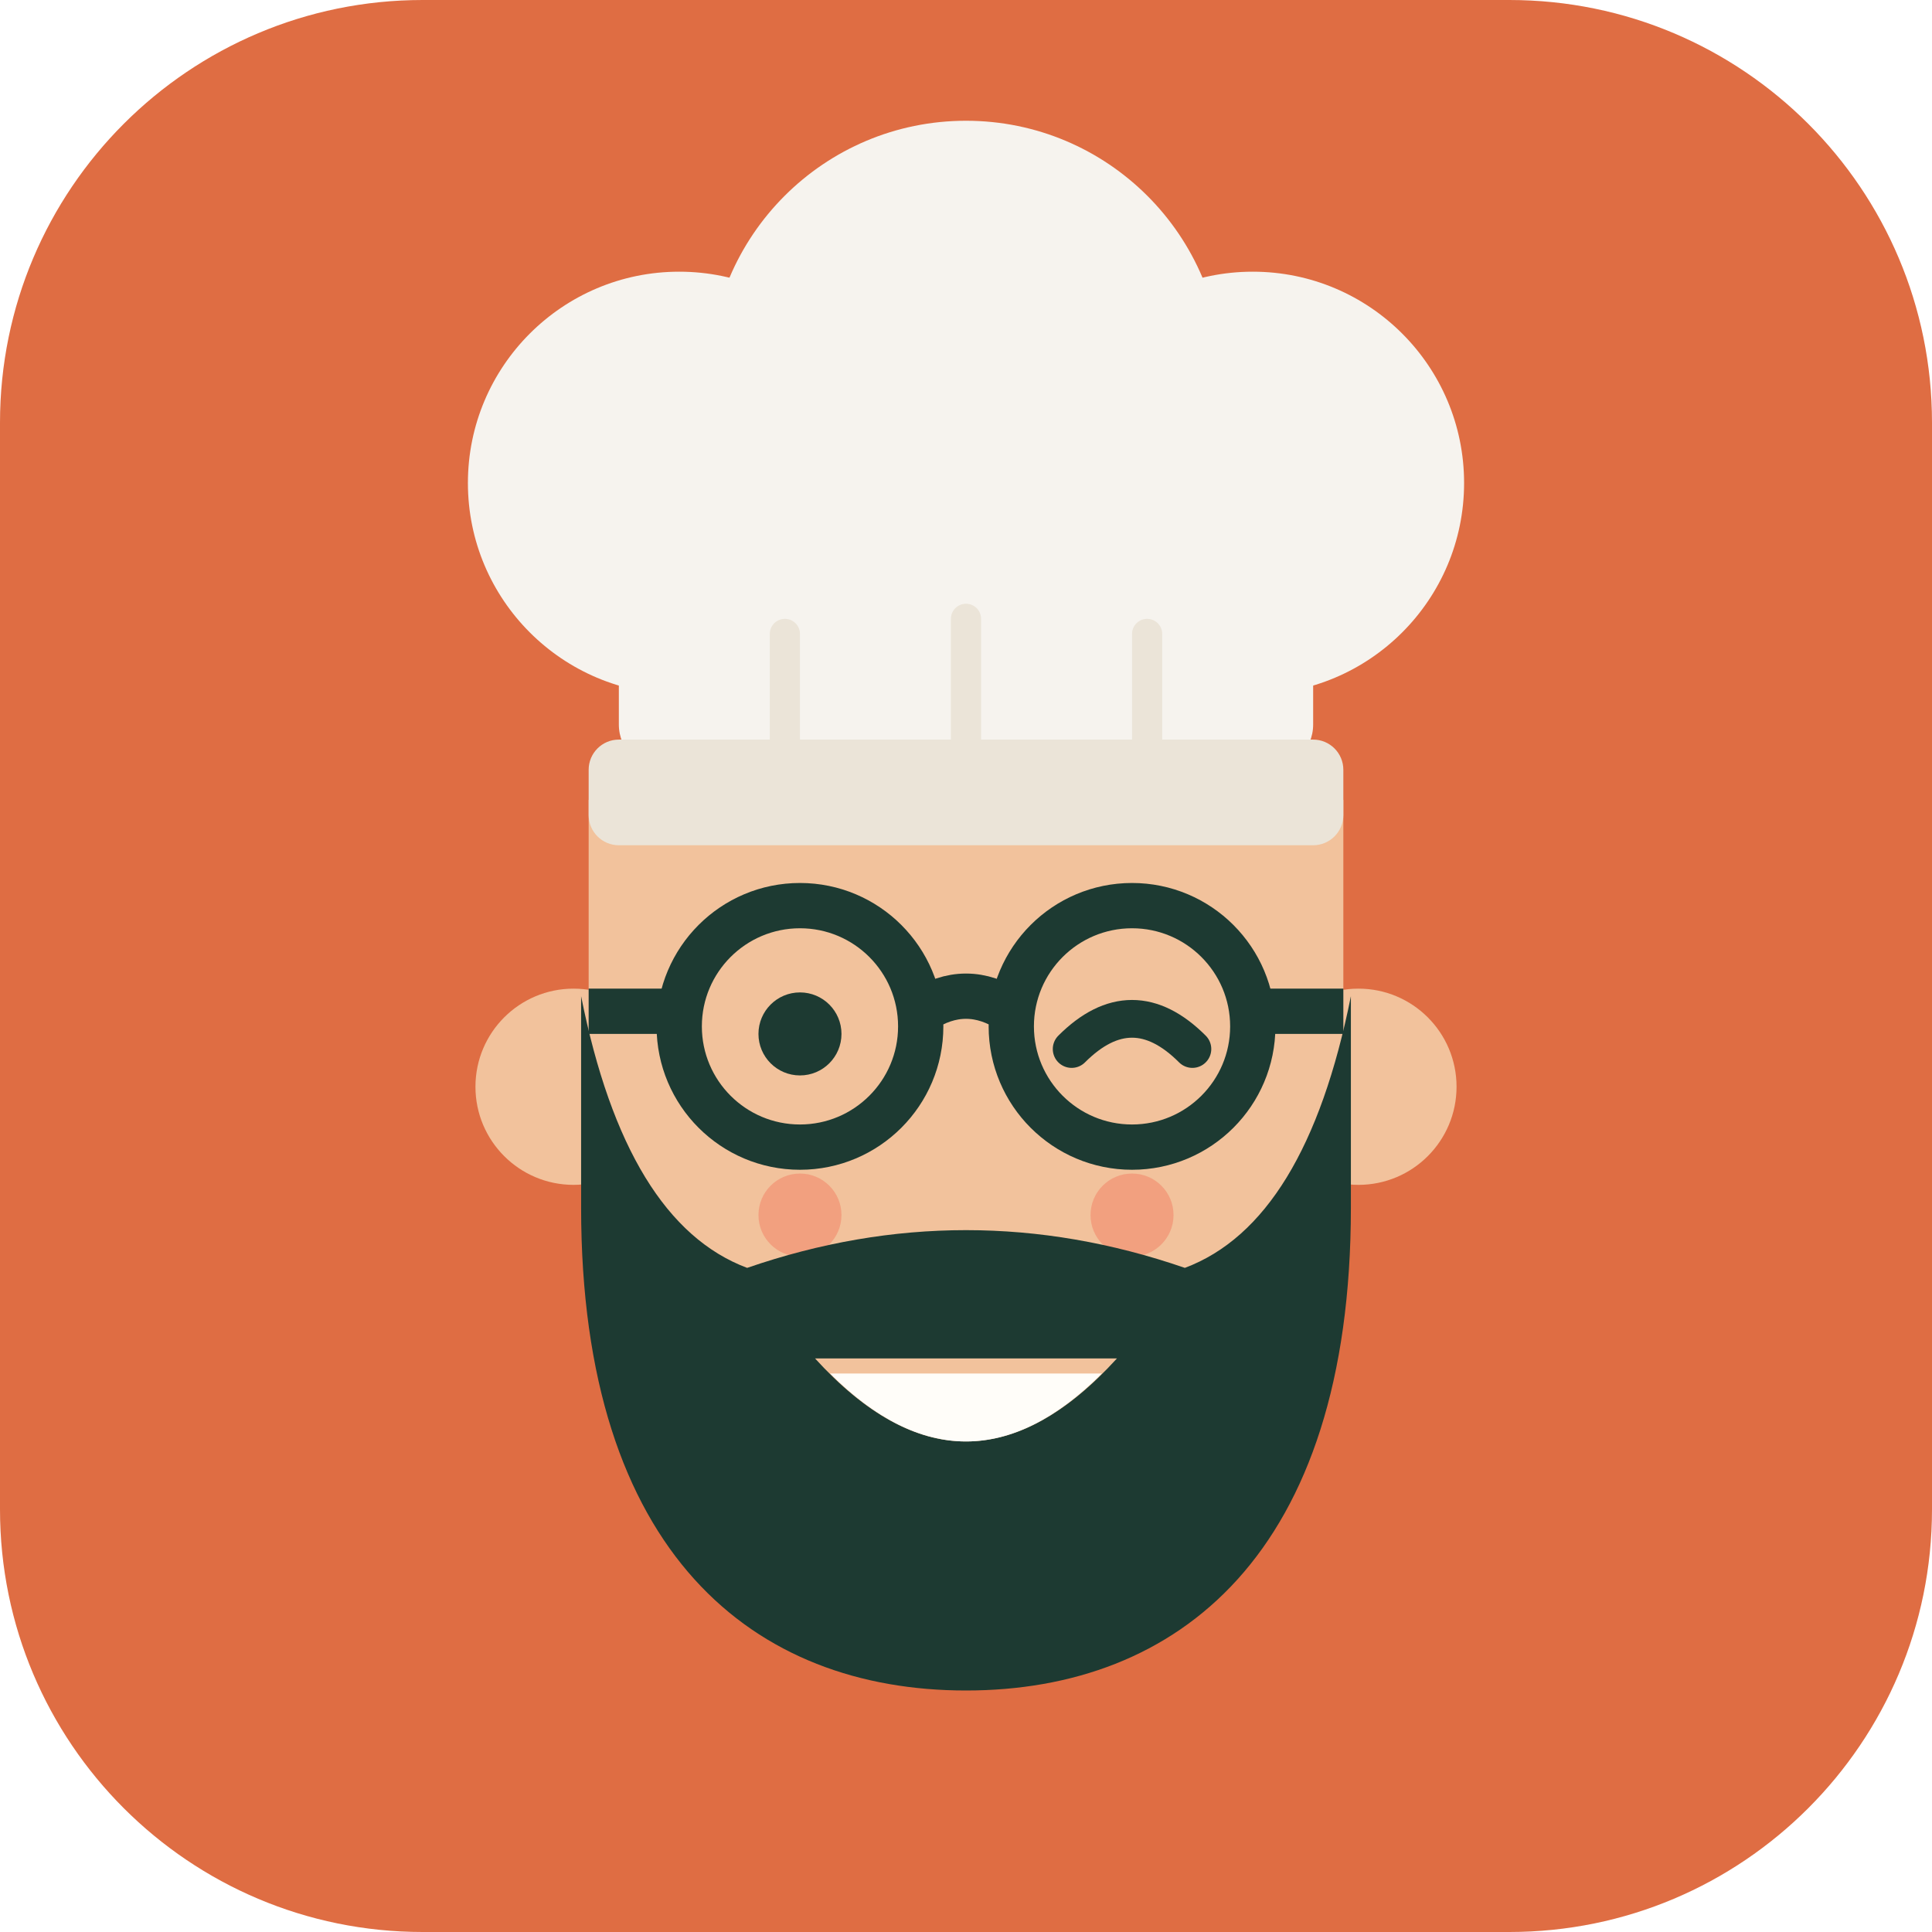
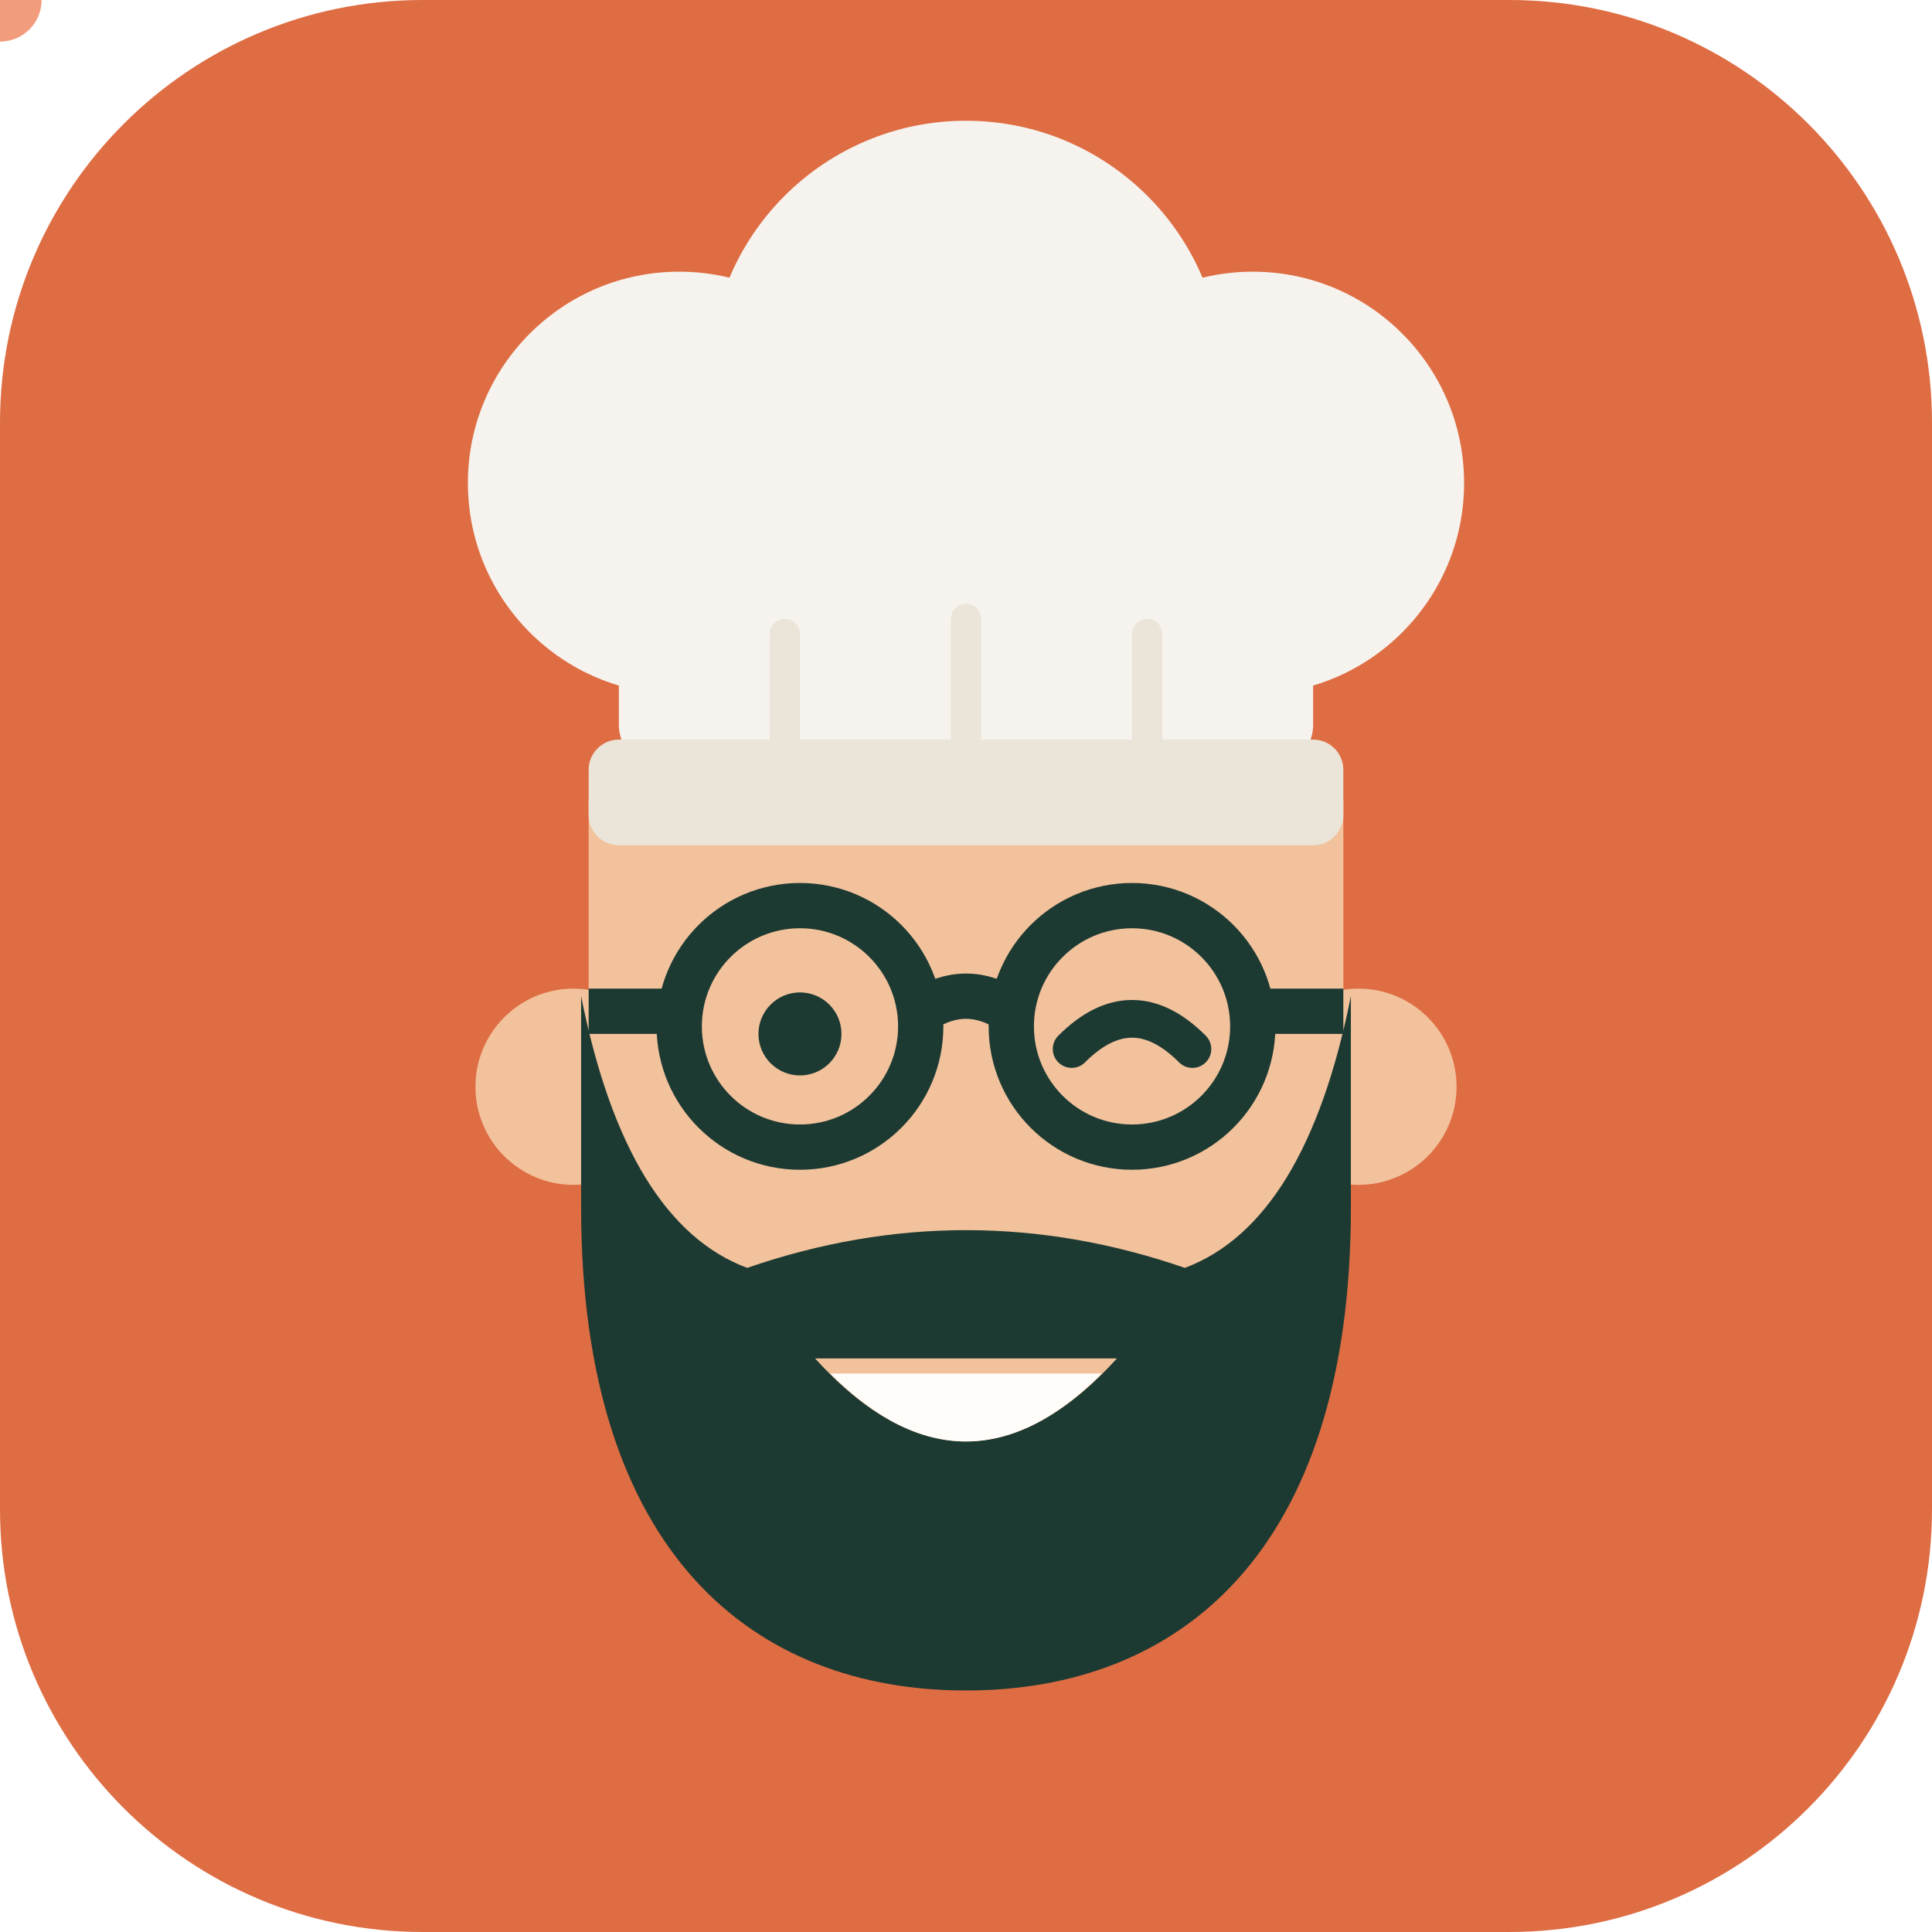
<svg xmlns="http://www.w3.org/2000/svg" viewBox="0 0 256 256" width="256" height="256" role="img" aria-label="SuperMealPlanner">
  <rect width="256" height="256" rx="56" fill="#df6d43" />
  <g fill="#f6f3ee">
    <circle cx="90" cy="64" r="28" />
    <circle cx="166" cy="64" r="28" />
    <circle cx="128" cy="50" r="34" />
    <rect x="82" y="58" width="92" height="44" rx="6" />
  </g>
  <path d="M104 84v14M128 82v16M152 84v14" stroke="#ebe4d8" stroke-width="4" stroke-linecap="round" />
  <circle cx="76" cy="144" r="13" fill="#f2c29c" />
  <circle cx="180" cy="144" r="13" fill="#f2c29c" />
  <path fill="#f2c29c" d="M78 106H178V133L172 138V158Q172 205 128 205Q84 205 84 158V138L78 133Z" />
  <rect x="78" y="98" width="100" height="14" rx="4" fill="#ebe4d8" />
-   <circle cx="106" cy="161" r="5.5" fill="#f29a7a" opacity=".85" />
-   <circle cx="150" cy="161" r="5.5" fill="#f29a7a" opacity=".85" />
+   <circle cx="99 157 161" cy="" r="5.5" fill="#f29a7a" opacity=".85" />
+   <circle cx="" cy="" r="5.5" fill="#f29a7a" opacity=".85" />
  <path fill="#1d3a32" fill-rule="evenodd" d="M77 132V160C77 206 100 224 128 224C156 224 179 206 179 160V132Q173 162 157 168Q128 158 99 168Q83 162 77 132ZM108 180Q128 202 148 180Z" />
  <path fill="#fffdf9" d="M110 182Q128 200 146 182Z" />
  <g fill="none" stroke="#1d3a32" stroke-width="6">
    <circle cx="106" cy="136" r="16" />
    <circle cx="150" cy="136" r="16" />
    <path d="M122 134Q128 130 134 134M90 134H78M166 134H178" />
  </g>
  <circle cx="106" cy="137" r="5.5" fill="#1d3a32" />
  <path d="M142 139Q150 131 158 139" stroke="#1d3a32" stroke-width="5" stroke-linecap="round" fill="none" />
</svg>
